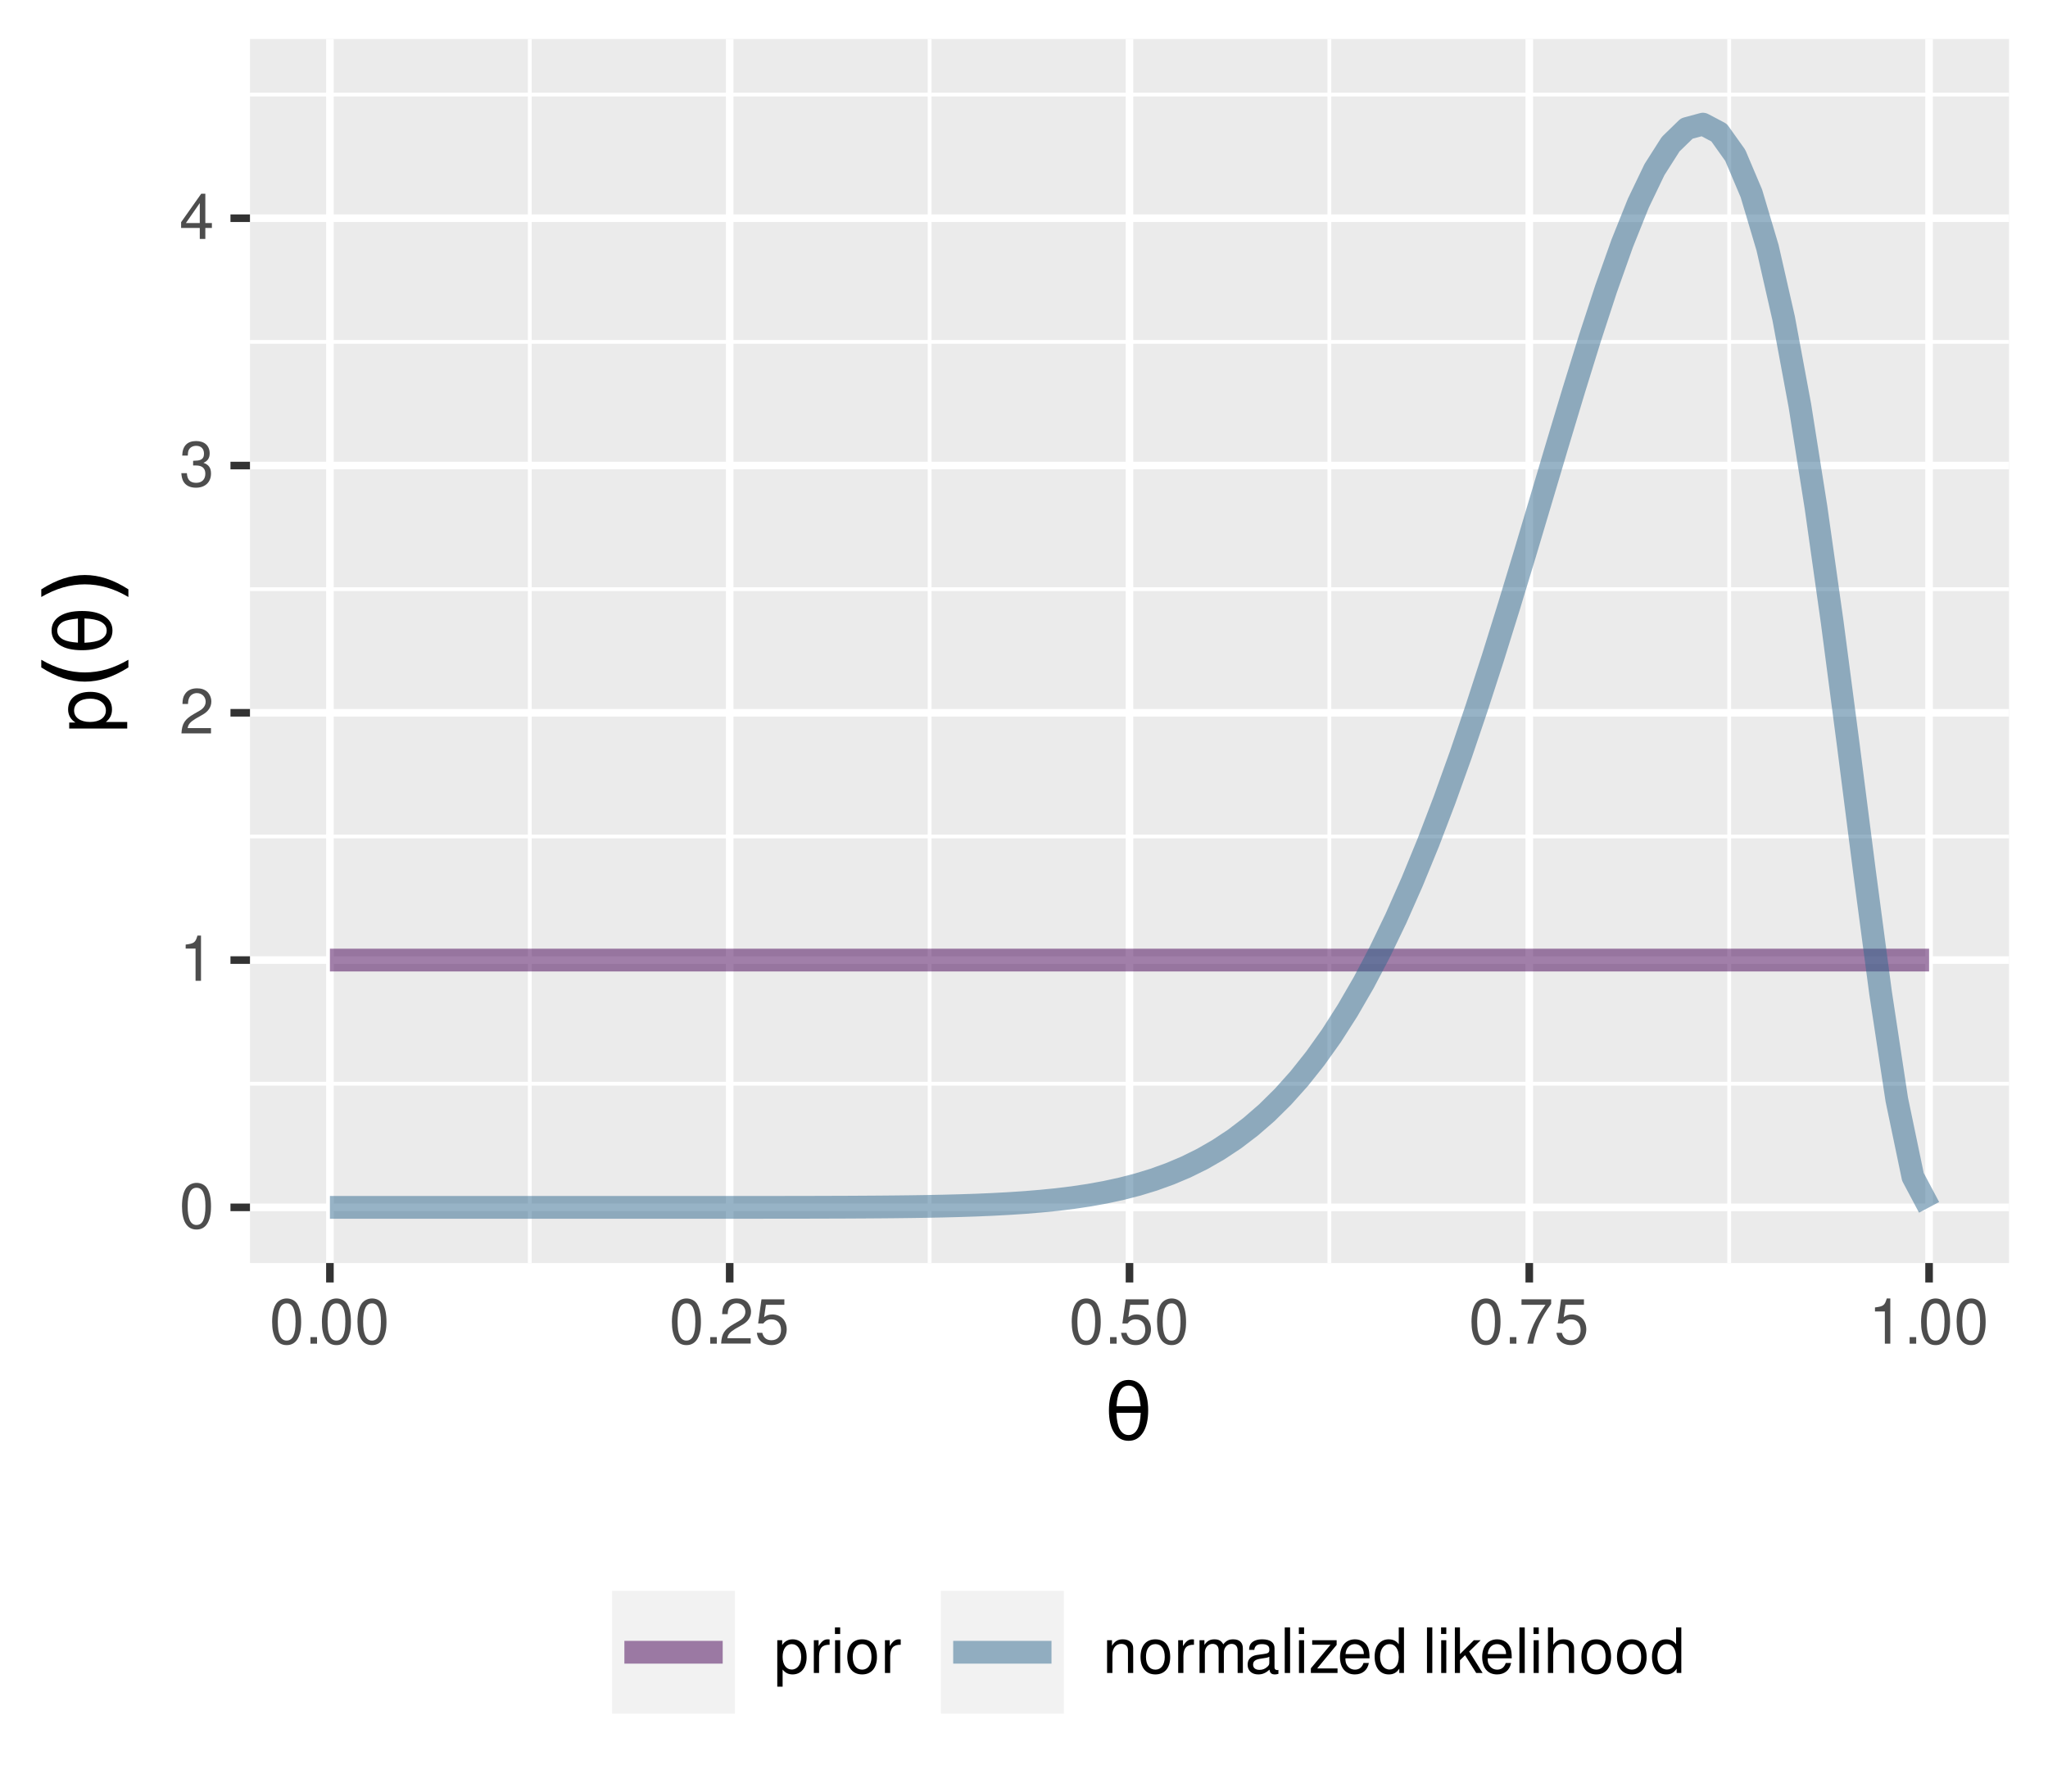
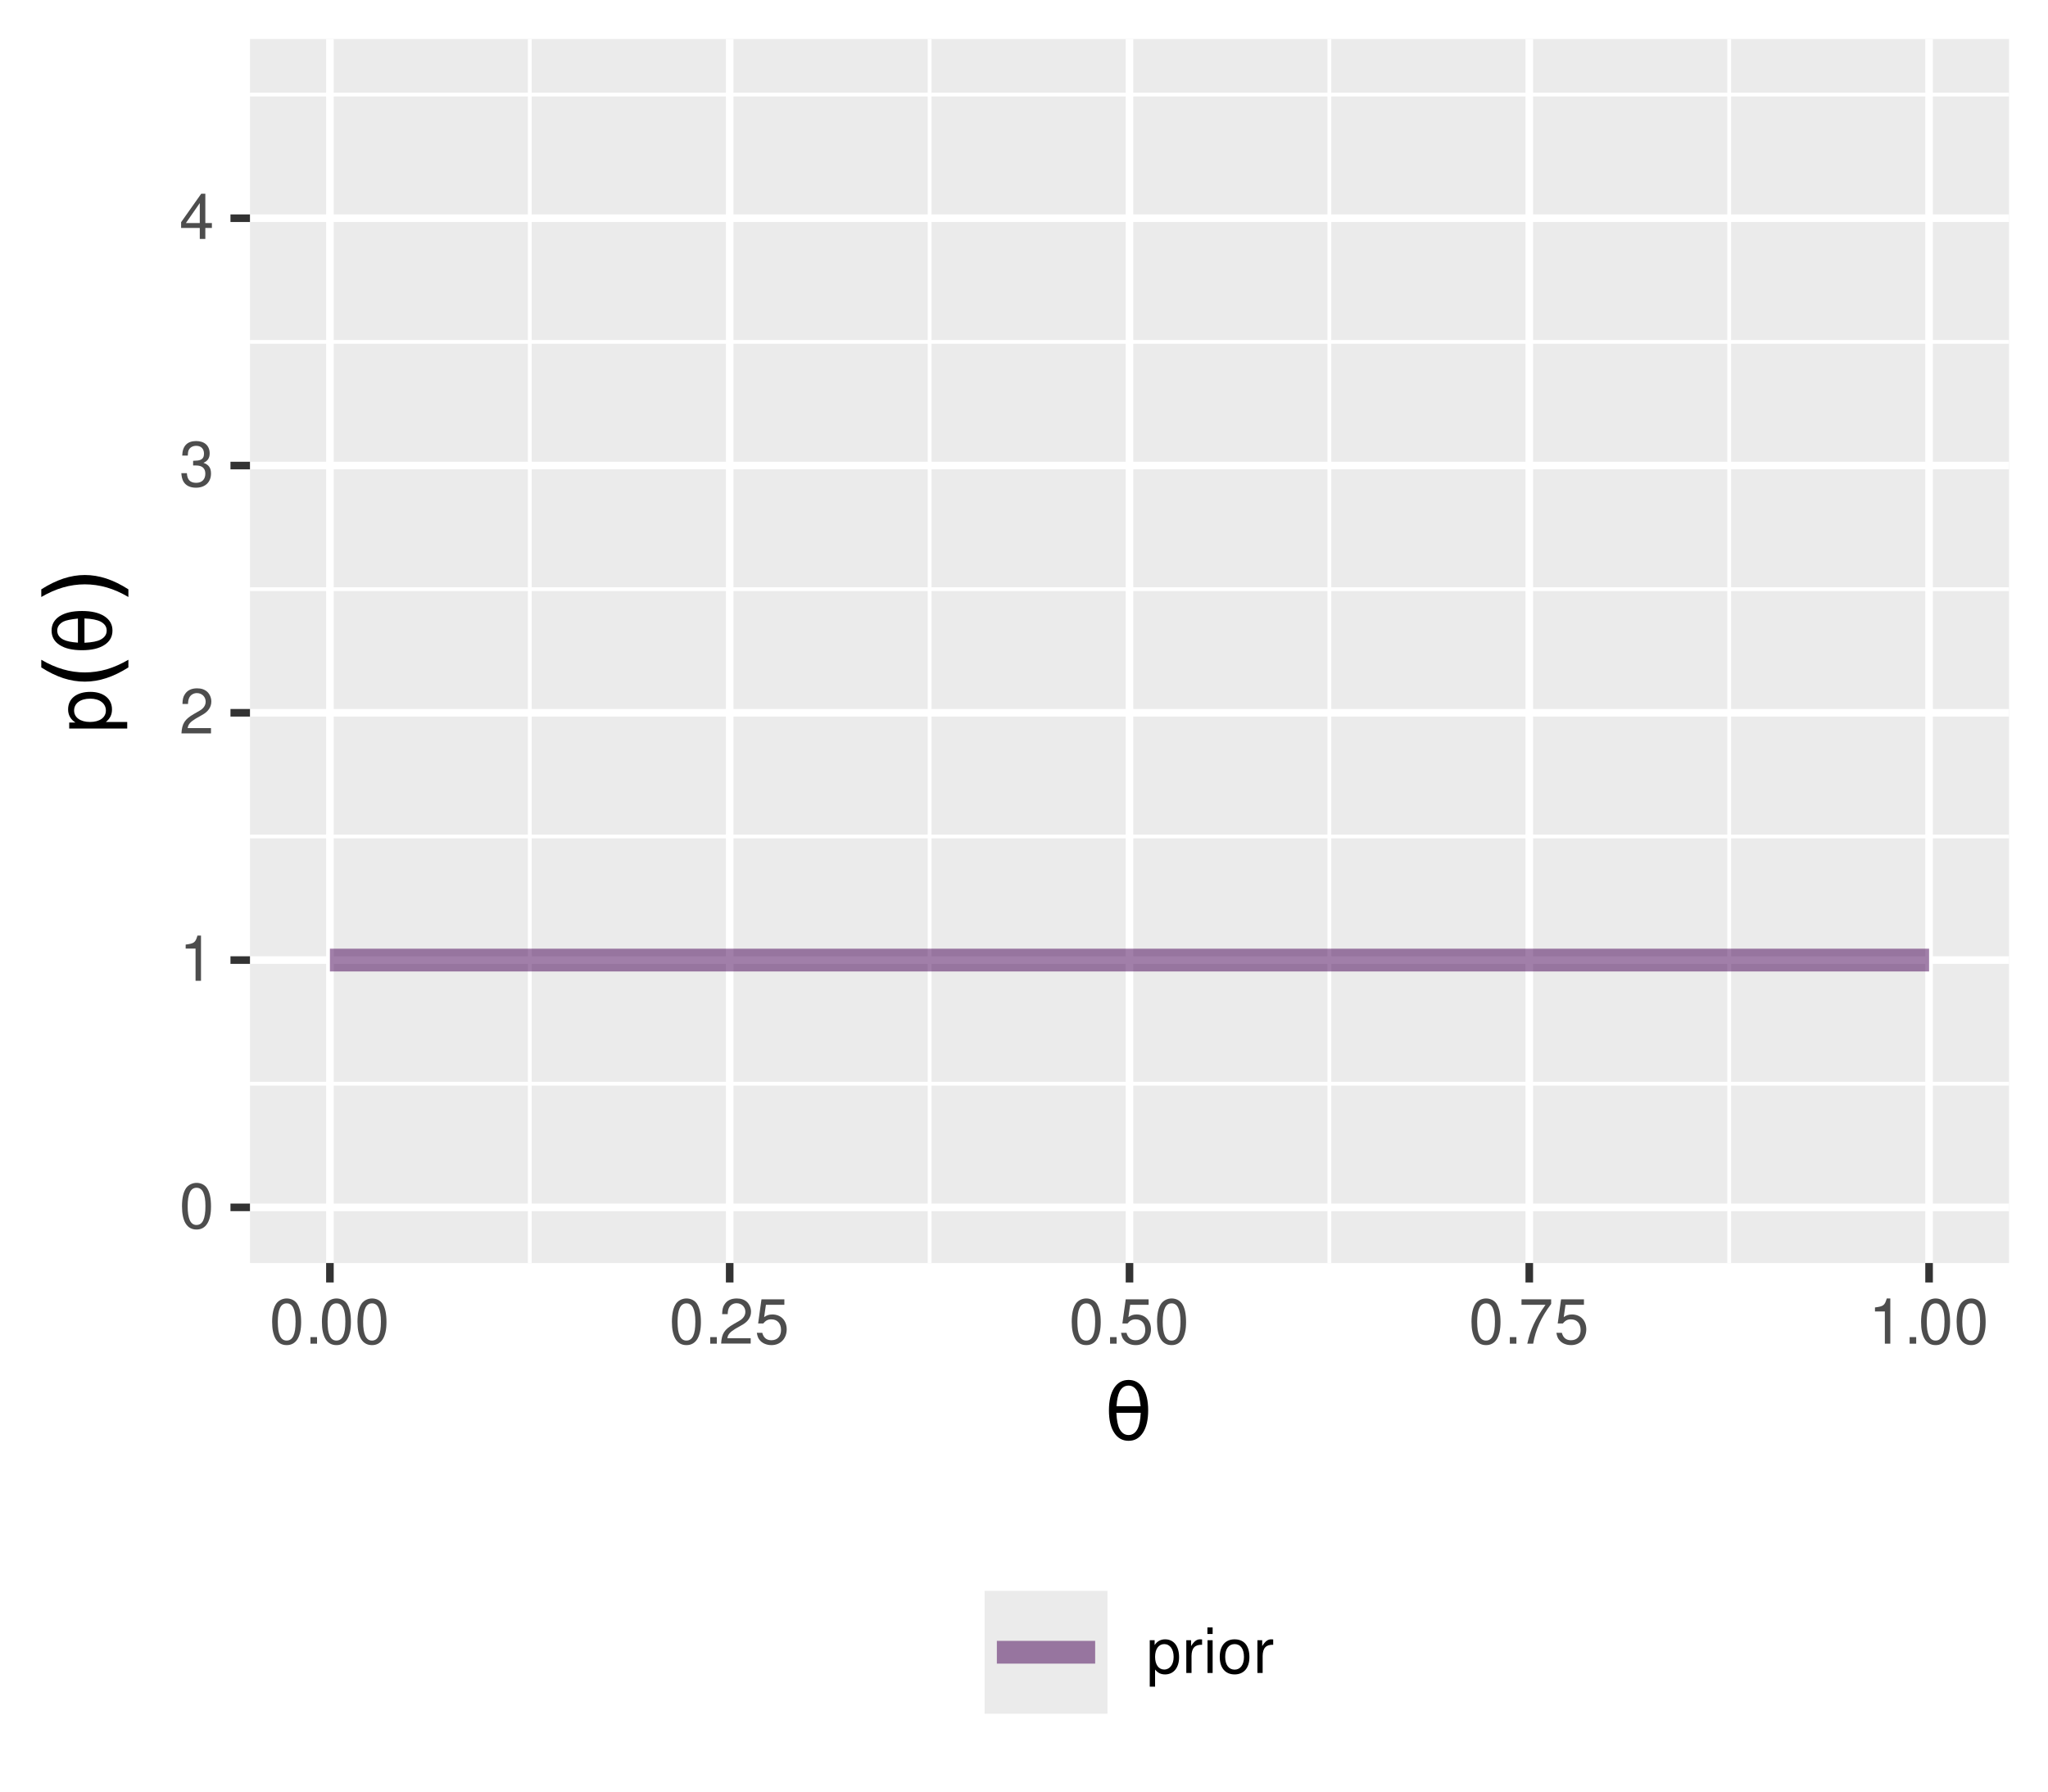
<svg xmlns="http://www.w3.org/2000/svg" xmlns:xlink="http://www.w3.org/1999/xlink" width="288pt" height="252pt" viewBox="0 0 288 252" version="1.1">
  <defs>
    <g>
      <symbol overflow="visible" id="glyph0-0">
        <path style="stroke:none;" d="" />
      </symbol>
      <symbol overflow="visible" id="glyph0-1">
        <path style="stroke:none;" d="M 2.422 -6.359 C 1.844 -6.359 1.312 -6.094 0.984 -5.672 C 0.578 -5.109 0.375 -4.25 0.375 -3.078 C 0.375 -0.938 1.078 0.203 2.422 0.203 C 3.734 0.203 4.453 -0.938 4.453 -3.031 C 4.453 -4.25 4.266 -5.078 3.859 -5.672 C 3.531 -6.109 3.016 -6.359 2.422 -6.359 Z M 2.422 -5.672 C 3.25 -5.672 3.672 -4.828 3.672 -3.094 C 3.672 -1.281 3.266 -0.438 2.406 -0.438 C 1.578 -0.438 1.172 -1.312 1.172 -3.062 C 1.172 -4.828 1.578 -5.672 2.422 -5.672 Z M 2.422 -5.672 " />
      </symbol>
      <symbol overflow="visible" id="glyph0-2">
        <path style="stroke:none;" d="M 2.281 -4.531 L 2.281 0 L 3.047 0 L 3.047 -6.359 L 2.547 -6.359 C 2.266 -5.391 2.094 -5.25 0.891 -5.094 L 0.891 -4.531 Z M 2.281 -4.531 " />
      </symbol>
      <symbol overflow="visible" id="glyph0-3">
        <path style="stroke:none;" d="M 4.453 -0.766 L 1.172 -0.766 C 1.25 -1.297 1.531 -1.625 2.297 -2.094 L 3.172 -2.594 C 4.047 -3.062 4.5 -3.719 4.5 -4.5 C 4.5 -5.031 4.281 -5.531 3.922 -5.875 C 3.547 -6.203 3.094 -6.359 2.5 -6.359 C 1.703 -6.359 1.125 -6.078 0.781 -5.531 C 0.547 -5.203 0.453 -4.797 0.438 -4.156 L 1.219 -4.156 C 1.234 -4.594 1.297 -4.844 1.406 -5.062 C 1.594 -5.438 2 -5.688 2.469 -5.688 C 3.172 -5.688 3.703 -5.172 3.703 -4.484 C 3.703 -3.969 3.406 -3.531 2.859 -3.219 L 2.047 -2.75 C 0.75 -2 0.375 -1.406 0.297 -0.016 L 4.453 -0.016 Z M 4.453 -0.766 " />
      </symbol>
      <symbol overflow="visible" id="glyph0-4">
        <path style="stroke:none;" d="M 1.938 -2.922 L 2.359 -2.922 C 3.203 -2.922 3.656 -2.531 3.656 -1.766 C 3.656 -0.969 3.172 -0.484 2.375 -0.484 C 1.516 -0.484 1.109 -0.922 1.062 -1.844 L 0.281 -1.844 C 0.312 -1.344 0.406 -1 0.547 -0.719 C 0.875 -0.109 1.484 0.203 2.344 0.203 C 3.625 0.203 4.453 -0.578 4.453 -1.781 C 4.453 -2.594 4.141 -3.031 3.391 -3.297 C 3.969 -3.531 4.266 -3.969 4.266 -4.609 C 4.266 -5.703 3.547 -6.359 2.359 -6.359 C 1.109 -6.359 0.438 -5.656 0.406 -4.312 L 1.188 -4.312 C 1.203 -4.703 1.234 -4.922 1.328 -5.109 C 1.5 -5.469 1.891 -5.688 2.375 -5.688 C 3.062 -5.688 3.469 -5.266 3.469 -4.578 C 3.469 -4.141 3.312 -3.859 2.969 -3.719 C 2.766 -3.625 2.484 -3.594 1.938 -3.578 Z M 1.938 -2.922 " />
      </symbol>
      <symbol overflow="visible" id="glyph0-5">
        <path style="stroke:none;" d="M 2.875 -1.547 L 2.875 0 L 3.656 0 L 3.656 -1.547 L 4.578 -1.547 L 4.578 -2.234 L 3.656 -2.234 L 3.656 -6.359 L 3.078 -6.359 L 0.25 -2.359 L 0.25 -1.547 Z M 2.875 -2.234 L 0.922 -2.234 L 2.875 -5.047 Z M 2.875 -2.234 " />
      </symbol>
      <symbol overflow="visible" id="glyph0-6">
        <path style="stroke:none;" d="M 1.688 -0.922 L 0.766 -0.922 L 0.766 0 L 1.688 0 Z M 1.688 -0.922 " />
      </symbol>
      <symbol overflow="visible" id="glyph0-7">
        <path style="stroke:none;" d="M 4.188 -6.234 L 0.969 -6.234 L 0.5 -2.844 L 1.219 -2.844 C 1.578 -3.266 1.875 -3.422 2.359 -3.422 C 3.203 -3.422 3.719 -2.844 3.719 -1.922 C 3.719 -1.031 3.203 -0.484 2.359 -0.484 C 1.688 -0.484 1.266 -0.828 1.078 -1.531 L 0.312 -1.531 C 0.406 -1.016 0.5 -0.781 0.688 -0.547 C 1.031 -0.078 1.672 0.203 2.375 0.203 C 3.641 0.203 4.516 -0.719 4.516 -2.031 C 4.516 -3.266 3.688 -4.109 2.5 -4.109 C 2.062 -4.109 1.703 -4 1.344 -3.734 L 1.594 -5.469 L 4.188 -5.469 Z M 4.188 -6.234 " />
      </symbol>
      <symbol overflow="visible" id="glyph0-8">
        <path style="stroke:none;" d="M 4.578 -6.234 L 0.406 -6.234 L 0.406 -5.469 L 3.781 -5.469 C 2.281 -3.359 1.688 -2.047 1.219 0 L 2.047 0 C 2.391 -2 3.172 -3.719 4.578 -5.594 Z M 4.578 -6.234 " />
      </symbol>
      <symbol overflow="visible" id="glyph0-9">
        <path style="stroke:none;" d="M 0.469 1.922 L 1.219 1.922 L 1.219 -0.484 C 1.594 -0.016 2.031 0.203 2.625 0.203 C 3.828 0.203 4.594 -0.75 4.594 -2.219 C 4.594 -3.781 3.844 -4.734 2.625 -4.734 C 2 -4.734 1.5 -4.453 1.156 -3.922 L 1.156 -4.609 L 0.469 -4.609 Z M 2.5 -4.062 C 3.312 -4.062 3.828 -3.344 3.828 -2.25 C 3.828 -1.203 3.297 -0.484 2.5 -0.484 C 1.719 -0.484 1.219 -1.188 1.219 -2.266 C 1.219 -3.359 1.719 -4.062 2.5 -4.062 Z M 2.5 -4.062 " />
      </symbol>
      <symbol overflow="visible" id="glyph0-10">
        <path style="stroke:none;" d="M 0.609 -4.609 L 0.609 0 L 1.344 0 L 1.344 -2.391 C 1.359 -3.5 1.812 -4 2.828 -3.969 L 2.828 -4.719 C 2.703 -4.734 2.625 -4.734 2.547 -4.734 C 2.062 -4.734 1.703 -4.453 1.281 -3.781 L 1.281 -4.609 Z M 0.609 -4.609 " />
      </symbol>
      <symbol overflow="visible" id="glyph0-11">
        <path style="stroke:none;" d="M 1.312 -4.609 L 0.594 -4.609 L 0.594 0 L 1.312 0 Z M 1.312 -6.406 L 0.578 -6.406 L 0.578 -5.484 L 1.312 -5.484 Z M 1.312 -6.406 " />
      </symbol>
      <symbol overflow="visible" id="glyph0-12">
        <path style="stroke:none;" d="M 2.391 -4.734 C 1.094 -4.734 0.312 -3.812 0.312 -2.266 C 0.312 -0.719 1.094 0.203 2.406 0.203 C 3.703 0.203 4.484 -0.719 4.484 -2.234 C 4.484 -3.828 3.734 -4.734 2.391 -4.734 Z M 2.406 -4.062 C 3.234 -4.062 3.719 -3.391 3.719 -2.25 C 3.719 -1.156 3.203 -0.469 2.406 -0.469 C 1.578 -0.469 1.078 -1.156 1.078 -2.266 C 1.078 -3.391 1.578 -4.062 2.406 -4.062 Z M 2.406 -4.062 " />
      </symbol>
-       <symbol overflow="visible" id="glyph0-13">
-         <path style="stroke:none;" d="M 0.609 -4.609 L 0.609 0 L 1.359 0 L 1.359 -2.547 C 1.359 -3.484 1.844 -4.094 2.609 -4.094 C 3.188 -4.094 3.547 -3.75 3.547 -3.188 L 3.547 0 L 4.281 0 L 4.281 -3.484 C 4.281 -4.25 3.719 -4.734 2.828 -4.734 C 2.141 -4.734 1.703 -4.484 1.297 -3.828 L 1.297 -4.609 Z M 0.609 -4.609 " />
-       </symbol>
-       <symbol overflow="visible" id="glyph0-14">
-         <path style="stroke:none;" d="M 0.609 -4.609 L 0.609 0 L 1.359 0 L 1.359 -2.891 C 1.359 -3.562 1.844 -4.094 2.438 -4.094 C 2.984 -4.094 3.297 -3.766 3.297 -3.172 L 3.297 0 L 4.031 0 L 4.031 -2.891 C 4.031 -3.562 4.516 -4.094 5.109 -4.094 C 5.641 -4.094 5.969 -3.75 5.969 -3.172 L 5.969 0 L 6.703 0 L 6.703 -3.453 C 6.703 -4.281 6.234 -4.734 5.359 -4.734 C 4.75 -4.734 4.375 -4.562 3.953 -4.031 C 3.672 -4.531 3.312 -4.734 2.703 -4.734 C 2.094 -4.734 1.688 -4.516 1.297 -3.953 L 1.297 -4.609 Z M 0.609 -4.609 " />
-       </symbol>
-       <symbol overflow="visible" id="glyph0-15">
-         <path style="stroke:none;" d="M 4.703 -0.438 C 4.625 -0.406 4.594 -0.406 4.547 -0.406 C 4.297 -0.406 4.156 -0.547 4.156 -0.781 L 4.156 -3.484 C 4.156 -4.297 3.547 -4.734 2.422 -4.734 C 1.734 -4.734 1.203 -4.547 0.891 -4.203 C 0.672 -3.969 0.594 -3.703 0.578 -3.25 L 1.312 -3.25 C 1.375 -3.812 1.703 -4.062 2.391 -4.062 C 3.062 -4.062 3.422 -3.812 3.422 -3.375 L 3.422 -3.188 C 3.406 -2.875 3.25 -2.75 2.656 -2.672 C 1.625 -2.547 1.453 -2.5 1.172 -2.391 C 0.641 -2.156 0.375 -1.766 0.375 -1.156 C 0.375 -0.328 0.953 0.203 1.875 0.203 C 2.469 0.203 2.922 0 3.453 -0.469 C 3.5 0 3.734 0.203 4.203 0.203 C 4.359 0.203 4.453 0.188 4.703 0.125 Z M 3.422 -1.453 C 3.422 -1.203 3.359 -1.062 3.125 -0.859 C 2.828 -0.578 2.469 -0.438 2.047 -0.438 C 1.469 -0.438 1.141 -0.719 1.141 -1.172 C 1.141 -1.656 1.453 -1.906 2.25 -2.016 C 3.031 -2.125 3.172 -2.156 3.422 -2.281 Z M 3.422 -1.453 " />
-       </symbol>
-       <symbol overflow="visible" id="glyph0-16">
-         <path style="stroke:none;" d="M 1.344 -6.406 L 0.594 -6.406 L 0.594 0 L 1.344 0 Z M 1.344 -6.406 " />
-       </symbol>
-       <symbol overflow="visible" id="glyph0-17">
-         <path style="stroke:none;" d="M 3.891 -4.609 L 0.453 -4.609 L 0.453 -3.969 L 3.031 -3.969 L 0.266 -0.656 L 0.266 0 L 4.016 0 L 4.016 -0.641 L 1.156 -0.641 L 3.891 -3.953 Z M 3.891 -4.609 " />
-       </symbol>
-       <symbol overflow="visible" id="glyph0-18">
-         <path style="stroke:none;" d="M 4.516 -2.062 C 4.516 -2.766 4.453 -3.188 4.328 -3.531 C 4.031 -4.281 3.328 -4.734 2.469 -4.734 C 1.172 -4.734 0.359 -3.766 0.359 -2.25 C 0.359 -0.719 1.141 0.203 2.453 0.203 C 3.5 0.203 4.234 -0.391 4.422 -1.406 L 3.672 -1.406 C 3.469 -0.797 3.062 -0.469 2.469 -0.469 C 2 -0.469 1.609 -0.688 1.359 -1.078 C 1.188 -1.344 1.125 -1.594 1.125 -2.062 Z M 1.141 -2.656 C 1.203 -3.516 1.719 -4.062 2.453 -4.062 C 3.203 -4.062 3.719 -3.484 3.719 -2.656 Z M 1.141 -2.656 " />
-       </symbol>
-       <symbol overflow="visible" id="glyph0-19">
-         <path style="stroke:none;" d="M 4.359 -6.406 L 3.625 -6.406 L 3.625 -4.031 C 3.312 -4.5 2.828 -4.734 2.203 -4.734 C 1.016 -4.734 0.234 -3.781 0.234 -2.312 C 0.234 -0.75 0.984 0.203 2.234 0.203 C 2.875 0.203 3.312 -0.031 3.703 -0.609 L 3.703 0 L 4.359 0 Z M 2.328 -4.062 C 3.125 -4.062 3.625 -3.359 3.625 -2.25 C 3.625 -1.188 3.109 -0.484 2.344 -0.484 C 1.531 -0.484 1 -1.203 1 -2.266 C 1 -3.344 1.531 -4.062 2.328 -4.062 Z M 2.328 -4.062 " />
-       </symbol>
-       <symbol overflow="visible" id="glyph0-20">
-         <path style="stroke:none;" d="" />
-       </symbol>
-       <symbol overflow="visible" id="glyph0-21">
-         <path style="stroke:none;" d="M 1.234 -6.406 L 0.516 -6.406 L 0.516 0 L 1.234 0 L 1.234 -1.797 L 1.953 -2.5 L 3.516 0 L 4.422 0 L 2.531 -3.016 L 4.141 -4.609 L 3.188 -4.609 L 1.234 -2.656 Z M 1.234 -6.406 " />
-       </symbol>
-       <symbol overflow="visible" id="glyph0-22">
-         <path style="stroke:none;" d="M 0.609 -6.406 L 0.609 0 L 1.344 0 L 1.344 -2.547 C 1.344 -3.484 1.844 -4.094 2.594 -4.094 C 2.844 -4.094 3.062 -4.031 3.25 -3.891 C 3.453 -3.734 3.547 -3.516 3.547 -3.188 L 3.547 0 L 4.281 0 L 4.281 -3.484 C 4.281 -4.25 3.719 -4.734 2.828 -4.734 C 2.172 -4.734 1.781 -4.547 1.344 -3.969 L 1.344 -6.406 Z M 0.609 -6.406 " />
-       </symbol>
      <symbol overflow="visible" id="glyph1-0">
        <path style="stroke:none;" d="M 0.547 1.938 L 0.547 -7.75 L 6.047 -7.75 L 6.047 1.938 Z M 1.172 1.328 L 5.438 1.328 L 5.438 -7.141 L 1.172 -7.141 Z M 1.172 1.328 " />
      </symbol>
      <symbol overflow="visible" id="glyph1-1">
        <path style="stroke:none;" d="M 5.078 -3.812 L 1.656 -3.812 C 1.707 -2.738 1.859 -1.977 2.109 -1.531 C 2.41 -0.969 2.832 -0.688 3.375 -0.688 C 3.906 -0.688 4.32 -0.969 4.625 -1.531 C 4.883 -2.02 5.035 -2.781 5.078 -3.812 Z M 5.062 -4.734 C 4.957 -5.742 4.812 -6.43 4.625 -6.797 C 4.312 -7.359 3.895 -7.641 3.375 -7.641 C 2.82 -7.641 2.398 -7.359 2.109 -6.797 C 1.879 -6.348 1.734 -5.66 1.672 -4.734 Z M 3.375 -8.438 C 4.227 -8.438 4.898 -8.062 5.391 -7.312 C 5.879 -6.551 6.125 -5.5 6.125 -4.156 C 6.125 -2.82 5.879 -1.773 5.391 -1.016 C 4.898 -0.254 4.227 0.125 3.375 0.125 C 2.508 0.125 1.832 -0.254 1.344 -1.016 C 0.852 -1.773 0.609 -2.82 0.609 -4.156 C 0.609 -5.5 0.852 -6.551 1.344 -7.312 C 1.832 -8.062 2.508 -8.438 3.375 -8.438 Z M 3.375 -8.438 " />
      </symbol>
      <symbol overflow="visible" id="glyph2-0">
        <path style="stroke:none;" d="" />
      </symbol>
      <symbol overflow="visible" id="glyph2-1">
        <path style="stroke:none;" d="M 2.391 -0.594 L 2.391 -1.516 L -0.609 -1.516 C -0.016 -2 0.25 -2.547 0.25 -3.281 C 0.25 -4.781 -0.953 -5.75 -2.781 -5.75 C -4.719 -5.75 -5.922 -4.812 -5.922 -3.281 C -5.922 -2.5 -5.578 -1.875 -4.891 -1.438 L -5.766 -1.438 L -5.766 -0.594 Z M -5.078 -3.125 C -5.078 -4.141 -4.188 -4.797 -2.812 -4.797 C -1.5 -4.797 -0.609 -4.125 -0.609 -3.125 C -0.609 -2.141 -1.484 -1.516 -2.844 -1.516 C -4.188 -1.516 -5.078 -2.141 -5.078 -3.125 Z M -5.078 -3.125 " />
      </symbol>
      <symbol overflow="visible" id="glyph3-0">
        <path style="stroke:none;" d="M 2.438 -0.688 L -9.688 -0.688 L -9.688 -7.562 L 2.438 -7.562 Z M 1.672 -1.453 L 1.672 -6.797 L -8.922 -6.797 L -8.922 -1.453 Z M 1.672 -1.453 " />
      </symbol>
      <symbol overflow="visible" id="glyph3-1">
        <path style="stroke:none;" d="M -10.438 -4.266 C -9.406 -3.66 -8.383 -3.211 -7.375 -2.922 C -6.375 -2.629 -5.352 -2.484 -4.312 -2.484 C -3.281 -2.484 -2.254 -2.629 -1.234 -2.922 C -0.223 -3.223 0.789 -3.672 1.812 -4.266 L 1.812 -3.188 C 0.758 -2.52 -0.27 -2.02 -1.281 -1.688 C -2.301 -1.352 -3.312 -1.188 -4.312 -1.188 C -5.312 -1.188 -6.316 -1.348 -7.328 -1.672 C -8.336 -2.004 -9.375 -2.508 -10.438 -3.188 Z M -10.438 -4.266 " />
      </symbol>
      <symbol overflow="visible" id="glyph3-2">
        <path style="stroke:none;" d="M -10.438 -1.094 L -10.438 -2.172 C -9.375 -2.848 -8.336 -3.352 -7.328 -3.688 C -6.316 -4.02 -5.312 -4.188 -4.312 -4.188 C -3.312 -4.188 -2.301 -4.02 -1.281 -3.688 C -0.27 -3.352 0.758 -2.848 1.812 -2.172 L 1.812 -1.094 C 0.789 -1.695 -0.223 -2.145 -1.234 -2.438 C -2.254 -2.727 -3.281 -2.875 -4.312 -2.875 C -5.352 -2.875 -6.375 -2.727 -7.375 -2.438 C -8.383 -2.145 -9.406 -1.695 -10.438 -1.094 Z M -10.438 -1.094 " />
      </symbol>
      <symbol overflow="visible" id="glyph4-0">
        <path style="stroke:none;" d="M 1.938 -0.547 L -7.75 -0.547 L -7.75 -6.047 L 1.938 -6.047 Z M 1.328 -1.172 L 1.328 -5.438 L -7.141 -5.438 L -7.141 -1.172 Z M 1.328 -1.172 " />
      </symbol>
      <symbol overflow="visible" id="glyph4-1">
        <path style="stroke:none;" d="M -3.812 -5.078 L -3.812 -1.656 C -2.738 -1.707 -1.977 -1.859 -1.531 -2.109 C -0.969 -2.41 -0.688 -2.832 -0.688 -3.375 C -0.688 -3.906 -0.969 -4.32 -1.531 -4.625 C -2.02 -4.883 -2.781 -5.035 -3.812 -5.078 Z M -4.734 -5.062 C -5.742 -4.957 -6.43 -4.812 -6.797 -4.625 C -7.359 -4.312 -7.641 -3.895 -7.641 -3.375 C -7.641 -2.82 -7.359 -2.398 -6.797 -2.109 C -6.348 -1.879 -5.66 -1.734 -4.734 -1.672 Z M -8.438 -3.375 C -8.438 -4.227 -8.062 -4.898 -7.312 -5.391 C -6.551 -5.879 -5.5 -6.125 -4.156 -6.125 C -2.82 -6.125 -1.773 -5.879 -1.016 -5.391 C -0.254 -4.898 0.125 -4.227 0.125 -3.375 C 0.125 -2.508 -0.254 -1.832 -1.016 -1.344 C -1.773 -0.852 -2.82 -0.609 -4.156 -0.609 C -5.5 -0.609 -6.551 -0.852 -7.312 -1.344 C -8.062 -1.832 -8.438 -2.508 -8.438 -3.375 Z M -8.438 -3.375 " />
      </symbol>
    </g>
    <clipPath id="clip1">
      <path d="M 35.152 5.48 L 282.523 5.48 L 282.523 177.652 L 35.152 177.652 Z M 35.152 5.48 " />
    </clipPath>
    <clipPath id="clip2">
      <path d="M 35.152 152 L 282.523 152 L 282.523 153 L 35.152 153 Z M 35.152 152 " />
    </clipPath>
    <clipPath id="clip3">
      <path d="M 35.152 117 L 282.523 117 L 282.523 118 L 35.152 118 Z M 35.152 117 " />
    </clipPath>
    <clipPath id="clip4">
      <path d="M 35.152 82 L 282.523 82 L 282.523 84 L 35.152 84 Z M 35.152 82 " />
    </clipPath>
    <clipPath id="clip5">
      <path d="M 35.152 47 L 282.523 47 L 282.523 49 L 35.152 49 Z M 35.152 47 " />
    </clipPath>
    <clipPath id="clip6">
      <path d="M 35.152 13 L 282.523 13 L 282.523 14 L 35.152 14 Z M 35.152 13 " />
    </clipPath>
    <clipPath id="clip7">
      <path d="M 74 5.48 L 75 5.48 L 75 177.652 L 74 177.652 Z M 74 5.48 " />
    </clipPath>
    <clipPath id="clip8">
      <path d="M 130 5.48 L 131 5.48 L 131 177.652 L 130 177.652 Z M 130 5.48 " />
    </clipPath>
    <clipPath id="clip9">
      <path d="M 186 5.48 L 188 5.48 L 188 177.652 L 186 177.652 Z M 186 5.48 " />
    </clipPath>
    <clipPath id="clip10">
      <path d="M 242 5.48 L 244 5.48 L 244 177.652 L 242 177.652 Z M 242 5.48 " />
    </clipPath>
    <clipPath id="clip11">
      <path d="M 35.152 169 L 282.523 169 L 282.523 171 L 35.152 171 Z M 35.152 169 " />
    </clipPath>
    <clipPath id="clip12">
      <path d="M 35.152 134 L 282.523 134 L 282.523 136 L 35.152 136 Z M 35.152 134 " />
    </clipPath>
    <clipPath id="clip13">
      <path d="M 35.152 99 L 282.523 99 L 282.523 101 L 35.152 101 Z M 35.152 99 " />
    </clipPath>
    <clipPath id="clip14">
      <path d="M 35.152 64 L 282.523 64 L 282.523 67 L 35.152 67 Z M 35.152 64 " />
    </clipPath>
    <clipPath id="clip15">
      <path d="M 35.152 30 L 282.523 30 L 282.523 32 L 35.152 32 Z M 35.152 30 " />
    </clipPath>
    <clipPath id="clip16">
      <path d="M 45 5.48 L 47 5.48 L 47 177.652 L 45 177.652 Z M 45 5.48 " />
    </clipPath>
    <clipPath id="clip17">
      <path d="M 102 5.48 L 104 5.48 L 104 177.652 L 102 177.652 Z M 102 5.48 " />
    </clipPath>
    <clipPath id="clip18">
      <path d="M 158 5.48 L 160 5.48 L 160 177.652 L 158 177.652 Z M 158 5.48 " />
    </clipPath>
    <clipPath id="clip19">
      <path d="M 214 5.48 L 216 5.48 L 216 177.652 L 214 177.652 Z M 214 5.48 " />
    </clipPath>
    <clipPath id="clip20">
      <path d="M 270 5.48 L 272 5.48 L 272 177.652 L 270 177.652 Z M 270 5.48 " />
    </clipPath>
  </defs>
-   <g id="surface41">
+   <g id="surface36">
    <rect x="0" y="0" width="288" height="252" style="fill:rgb(100%,100%,100%);fill-opacity:1;stroke:none;" />
    <rect x="0" y="0" width="288" height="252" style="fill:rgb(100%,100%,100%);fill-opacity:1;stroke:none;" />
    <path style="fill:none;stroke-width:1.067;stroke-linecap:round;stroke-linejoin:round;stroke:rgb(100%,100%,100%);stroke-opacity:1;stroke-miterlimit:10;" d="M 0 252 L 288 252 L 288 0 L 0 0 Z M 0 252 " />
    <g clip-path="url(#clip1)" clip-rule="nonzero">
      <path style=" stroke:none;fill-rule:nonzero;fill:rgb(92.157%,92.157%,92.157%);fill-opacity:1;" d="M 35.152 177.652 L 282.523 177.652 L 282.523 5.48 L 35.152 5.48 Z M 35.152 177.652 " />
    </g>
    <g clip-path="url(#clip2)" clip-rule="nonzero">
      <path style="fill:none;stroke-width:0.533;stroke-linecap:butt;stroke-linejoin:round;stroke:rgb(100%,100%,100%);stroke-opacity:1;stroke-miterlimit:10;" d="M 35.152 152.434 L 282.52 152.434 " />
    </g>
    <g clip-path="url(#clip3)" clip-rule="nonzero">
      <path style="fill:none;stroke-width:0.533;stroke-linecap:butt;stroke-linejoin:round;stroke:rgb(100%,100%,100%);stroke-opacity:1;stroke-miterlimit:10;" d="M 35.152 117.652 L 282.52 117.652 " />
    </g>
    <g clip-path="url(#clip4)" clip-rule="nonzero">
      <path style="fill:none;stroke-width:0.533;stroke-linecap:butt;stroke-linejoin:round;stroke:rgb(100%,100%,100%);stroke-opacity:1;stroke-miterlimit:10;" d="M 35.152 82.871 L 282.52 82.871 " />
    </g>
    <g clip-path="url(#clip5)" clip-rule="nonzero">
      <path style="fill:none;stroke-width:0.533;stroke-linecap:butt;stroke-linejoin:round;stroke:rgb(100%,100%,100%);stroke-opacity:1;stroke-miterlimit:10;" d="M 35.152 48.086 L 282.52 48.086 " />
    </g>
    <g clip-path="url(#clip6)" clip-rule="nonzero">
      <path style="fill:none;stroke-width:0.533;stroke-linecap:butt;stroke-linejoin:round;stroke:rgb(100%,100%,100%);stroke-opacity:1;stroke-miterlimit:10;" d="M 35.152 13.305 L 282.52 13.305 " />
    </g>
    <g clip-path="url(#clip7)" clip-rule="nonzero">
      <path style="fill:none;stroke-width:0.533;stroke-linecap:butt;stroke-linejoin:round;stroke:rgb(100%,100%,100%);stroke-opacity:1;stroke-miterlimit:10;" d="M 74.504 177.652 L 74.504 5.48 " />
    </g>
    <g clip-path="url(#clip8)" clip-rule="nonzero">
      <path style="fill:none;stroke-width:0.533;stroke-linecap:butt;stroke-linejoin:round;stroke:rgb(100%,100%,100%);stroke-opacity:1;stroke-miterlimit:10;" d="M 130.727 177.652 L 130.727 5.48 " />
    </g>
    <g clip-path="url(#clip9)" clip-rule="nonzero">
      <path style="fill:none;stroke-width:0.533;stroke-linecap:butt;stroke-linejoin:round;stroke:rgb(100%,100%,100%);stroke-opacity:1;stroke-miterlimit:10;" d="M 186.945 177.652 L 186.945 5.48 " />
    </g>
    <g clip-path="url(#clip10)" clip-rule="nonzero">
      <path style="fill:none;stroke-width:0.533;stroke-linecap:butt;stroke-linejoin:round;stroke:rgb(100%,100%,100%);stroke-opacity:1;stroke-miterlimit:10;" d="M 243.168 177.652 L 243.168 5.48 " />
    </g>
    <g clip-path="url(#clip11)" clip-rule="nonzero">
      <path style="fill:none;stroke-width:1.067;stroke-linecap:butt;stroke-linejoin:round;stroke:rgb(100%,100%,100%);stroke-opacity:1;stroke-miterlimit:10;" d="M 35.152 169.824 L 282.52 169.824 " />
    </g>
    <g clip-path="url(#clip12)" clip-rule="nonzero">
      <path style="fill:none;stroke-width:1.067;stroke-linecap:butt;stroke-linejoin:round;stroke:rgb(100%,100%,100%);stroke-opacity:1;stroke-miterlimit:10;" d="M 35.152 135.043 L 282.52 135.043 " />
    </g>
    <g clip-path="url(#clip13)" clip-rule="nonzero">
      <path style="fill:none;stroke-width:1.067;stroke-linecap:butt;stroke-linejoin:round;stroke:rgb(100%,100%,100%);stroke-opacity:1;stroke-miterlimit:10;" d="M 35.152 100.262 L 282.52 100.262 " />
    </g>
    <g clip-path="url(#clip14)" clip-rule="nonzero">
      <path style="fill:none;stroke-width:1.067;stroke-linecap:butt;stroke-linejoin:round;stroke:rgb(100%,100%,100%);stroke-opacity:1;stroke-miterlimit:10;" d="M 35.152 65.48 L 282.52 65.48 " />
    </g>
    <g clip-path="url(#clip15)" clip-rule="nonzero">
      <path style="fill:none;stroke-width:1.067;stroke-linecap:butt;stroke-linejoin:round;stroke:rgb(100%,100%,100%);stroke-opacity:1;stroke-miterlimit:10;" d="M 35.152 30.695 L 282.52 30.695 " />
    </g>
    <g clip-path="url(#clip16)" clip-rule="nonzero">
      <path style="fill:none;stroke-width:1.067;stroke-linecap:butt;stroke-linejoin:round;stroke:rgb(100%,100%,100%);stroke-opacity:1;stroke-miterlimit:10;" d="M 46.395 177.652 L 46.395 5.48 " />
    </g>
    <g clip-path="url(#clip17)" clip-rule="nonzero">
      <path style="fill:none;stroke-width:1.067;stroke-linecap:butt;stroke-linejoin:round;stroke:rgb(100%,100%,100%);stroke-opacity:1;stroke-miterlimit:10;" d="M 102.613 177.652 L 102.613 5.48 " />
    </g>
    <g clip-path="url(#clip18)" clip-rule="nonzero">
      <path style="fill:none;stroke-width:1.067;stroke-linecap:butt;stroke-linejoin:round;stroke:rgb(100%,100%,100%);stroke-opacity:1;stroke-miterlimit:10;" d="M 158.836 177.652 L 158.836 5.48 " />
    </g>
    <g clip-path="url(#clip19)" clip-rule="nonzero">
      <path style="fill:none;stroke-width:1.067;stroke-linecap:butt;stroke-linejoin:round;stroke:rgb(100%,100%,100%);stroke-opacity:1;stroke-miterlimit:10;" d="M 215.055 177.652 L 215.055 5.48 " />
    </g>
    <g clip-path="url(#clip20)" clip-rule="nonzero">
      <path style="fill:none;stroke-width:1.067;stroke-linecap:butt;stroke-linejoin:round;stroke:rgb(100%,100%,100%);stroke-opacity:1;stroke-miterlimit:10;" d="M 271.277 177.652 L 271.277 5.48 " />
    </g>
    <path style="fill:none;stroke-width:3.201;stroke-linecap:butt;stroke-linejoin:round;stroke:rgb(26.667%,0.392%,32.941%);stroke-opacity:0.502;stroke-miterlimit:10;" d="M 46.395 135.043 L 271.277 135.043 " />
-     <path style="fill:none;stroke-width:3.201;stroke-linecap:butt;stroke-linejoin:round;stroke:rgb(19.216%,40.784%,55.686%);stroke-opacity:0.502;stroke-miterlimit:10;" d="M 46.395 169.824 L 105.453 169.824 L 107.727 169.82 L 109.996 169.82 L 112.27 169.816 L 114.539 169.812 L 116.812 169.805 L 119.082 169.797 L 121.355 169.785 L 123.625 169.77 L 125.898 169.75 L 128.172 169.723 L 130.441 169.688 L 132.715 169.641 L 134.984 169.582 L 137.258 169.508 L 139.527 169.41 L 141.801 169.289 L 144.07 169.141 L 146.344 168.953 L 148.613 168.727 L 150.887 168.449 L 153.156 168.109 L 155.43 167.699 L 157.699 167.207 L 159.973 166.621 L 162.242 165.926 L 164.516 165.105 L 166.785 164.145 L 169.059 163.023 L 171.328 161.719 L 173.602 160.215 L 175.871 158.484 L 178.145 156.512 L 180.414 154.27 L 182.688 151.73 L 184.957 148.879 L 187.23 145.688 L 189.5 142.137 L 191.773 138.211 L 194.043 133.891 L 196.316 129.168 L 198.586 124.031 L 200.859 118.488 L 203.129 112.543 L 205.402 106.211 L 207.672 99.516 L 209.945 92.5 L 212.215 85.215 L 214.488 77.727 L 216.758 70.113 L 219.031 62.473 L 221.305 54.922 L 223.574 47.598 L 225.848 40.648 L 228.117 34.25 L 230.391 28.582 L 232.66 23.855 L 234.934 20.281 L 237.203 18.074 L 239.477 17.461 L 241.746 18.656 L 244.02 21.852 L 246.289 27.207 L 248.562 34.844 L 250.832 44.801 L 253.105 57.035 L 255.375 71.367 L 257.648 87.469 L 259.918 104.801 L 262.191 122.574 L 264.461 139.688 L 266.734 154.656 L 269.004 165.535 L 271.277 169.824 " />
    <g style="fill:rgb(30.196%,30.196%,30.196%);fill-opacity:1;">
      <use xlink:href="#glyph0-1" x="25.219" y="172.739" />
    </g>
    <g style="fill:rgb(30.196%,30.196%,30.196%);fill-opacity:1;">
      <use xlink:href="#glyph0-2" x="25.219" y="137.958" />
    </g>
    <g style="fill:rgb(30.196%,30.196%,30.196%);fill-opacity:1;">
      <use xlink:href="#glyph0-3" x="25.219" y="103.177" />
    </g>
    <g style="fill:rgb(30.196%,30.196%,30.196%);fill-opacity:1;">
      <use xlink:href="#glyph0-4" x="25.219" y="68.396" />
    </g>
    <g style="fill:rgb(30.196%,30.196%,30.196%);fill-opacity:1;">
      <use xlink:href="#glyph0-5" x="25.219" y="33.61" />
    </g>
    <path style="fill:none;stroke-width:1.067;stroke-linecap:butt;stroke-linejoin:round;stroke:rgb(20%,20%,20%);stroke-opacity:1;stroke-miterlimit:10;" d="M 32.41 169.824 L 35.152 169.824 " />
    <path style="fill:none;stroke-width:1.067;stroke-linecap:butt;stroke-linejoin:round;stroke:rgb(20%,20%,20%);stroke-opacity:1;stroke-miterlimit:10;" d="M 32.41 135.043 L 35.152 135.043 " />
    <path style="fill:none;stroke-width:1.067;stroke-linecap:butt;stroke-linejoin:round;stroke:rgb(20%,20%,20%);stroke-opacity:1;stroke-miterlimit:10;" d="M 32.41 100.262 L 35.152 100.262 " />
    <path style="fill:none;stroke-width:1.067;stroke-linecap:butt;stroke-linejoin:round;stroke:rgb(20%,20%,20%);stroke-opacity:1;stroke-miterlimit:10;" d="M 32.41 65.48 L 35.152 65.48 " />
    <path style="fill:none;stroke-width:1.067;stroke-linecap:butt;stroke-linejoin:round;stroke:rgb(20%,20%,20%);stroke-opacity:1;stroke-miterlimit:10;" d="M 32.41 30.695 L 35.152 30.695 " />
    <path style="fill:none;stroke-width:1.067;stroke-linecap:butt;stroke-linejoin:round;stroke:rgb(20%,20%,20%);stroke-opacity:1;stroke-miterlimit:10;" d="M 46.395 180.391 L 46.395 177.652 " />
    <path style="fill:none;stroke-width:1.067;stroke-linecap:butt;stroke-linejoin:round;stroke:rgb(20%,20%,20%);stroke-opacity:1;stroke-miterlimit:10;" d="M 102.613 180.391 L 102.613 177.652 " />
    <path style="fill:none;stroke-width:1.067;stroke-linecap:butt;stroke-linejoin:round;stroke:rgb(20%,20%,20%);stroke-opacity:1;stroke-miterlimit:10;" d="M 158.836 180.391 L 158.836 177.652 " />
    <path style="fill:none;stroke-width:1.067;stroke-linecap:butt;stroke-linejoin:round;stroke:rgb(20%,20%,20%);stroke-opacity:1;stroke-miterlimit:10;" d="M 215.055 180.391 L 215.055 177.652 " />
    <path style="fill:none;stroke-width:1.067;stroke-linecap:butt;stroke-linejoin:round;stroke:rgb(20%,20%,20%);stroke-opacity:1;stroke-miterlimit:10;" d="M 271.277 180.391 L 271.277 177.652 " />
    <g style="fill:rgb(30.196%,30.196%,30.196%);fill-opacity:1;">
      <use xlink:href="#glyph0-1" x="37.895" y="188.997" />
      <use xlink:href="#glyph0-6" x="42.895" y="188.997" />
      <use xlink:href="#glyph0-1" x="44.895" y="188.997" />
      <use xlink:href="#glyph0-1" x="49.895" y="188.997" />
    </g>
    <g style="fill:rgb(30.196%,30.196%,30.196%);fill-opacity:1;">
      <use xlink:href="#glyph0-1" x="94.113" y="188.997" />
      <use xlink:href="#glyph0-6" x="99.113" y="188.997" />
      <use xlink:href="#glyph0-3" x="101.113" y="188.997" />
      <use xlink:href="#glyph0-7" x="106.113" y="188.997" />
    </g>
    <g style="fill:rgb(30.196%,30.196%,30.196%);fill-opacity:1;">
      <use xlink:href="#glyph0-1" x="150.336" y="188.997" />
      <use xlink:href="#glyph0-6" x="155.336" y="188.997" />
      <use xlink:href="#glyph0-7" x="157.336" y="188.997" />
      <use xlink:href="#glyph0-1" x="162.336" y="188.997" />
    </g>
    <g style="fill:rgb(30.196%,30.196%,30.196%);fill-opacity:1;">
      <use xlink:href="#glyph0-1" x="206.555" y="188.997" />
      <use xlink:href="#glyph0-6" x="211.555" y="188.997" />
      <use xlink:href="#glyph0-8" x="213.555" y="188.997" />
      <use xlink:href="#glyph0-7" x="218.555" y="188.997" />
    </g>
    <g style="fill:rgb(30.196%,30.196%,30.196%);fill-opacity:1;">
      <use xlink:href="#glyph0-2" x="262.777" y="188.997" />
      <use xlink:href="#glyph0-6" x="267.777" y="188.997" />
      <use xlink:href="#glyph0-1" x="269.777" y="188.997" />
      <use xlink:href="#glyph0-1" x="274.777" y="188.997" />
    </g>
    <g style="fill:rgb(0%,0%,0%);fill-opacity:1;">
      <use xlink:href="#glyph1-1" x="155.336" y="202.535" />
    </g>
    <g style="fill:rgb(0%,0%,0%);fill-opacity:1;">
      <use xlink:href="#glyph2-1" x="15.499" y="103.066" />
    </g>
    <g style="fill:rgb(0%,0%,0%);fill-opacity:1;">
      <use xlink:href="#glyph3-1" x="16.243" y="97.066" />
    </g>
    <g style="fill:rgb(0%,0%,0%);fill-opacity:1;">
      <use xlink:href="#glyph4-1" x="15.691" y="92.066" />
    </g>
    <g style="fill:rgb(0%,0%,0%);fill-opacity:1;">
      <use xlink:href="#glyph3-2" x="16.243" y="85.066" />
    </g>
-     <path style=" stroke:none;fill-rule:nonzero;fill:rgb(100%,100%,100%);fill-opacity:1;" d="M 75.117 246.52 L 242.555 246.52 L 242.555 218.281 L 75.117 218.281 Z M 75.117 246.52 " />
-     <path style=" stroke:none;fill-rule:nonzero;fill:rgb(94.902%,94.902%,94.902%);fill-opacity:1;" d="M 86.074 241.043 L 103.355 241.043 L 103.355 223.762 L 86.074 223.762 Z M 86.074 241.043 " />
-     <path style="fill:none;stroke-width:3.201;stroke-linecap:butt;stroke-linejoin:round;stroke:rgb(26.667%,0.392%,32.941%);stroke-opacity:0.502;stroke-miterlimit:10;" d="M 87.805 232.402 L 101.629 232.402 " />
-     <path style=" stroke:none;fill-rule:nonzero;fill:rgb(94.902%,94.902%,94.902%);fill-opacity:1;" d="M 132.316 241.043 L 149.598 241.043 L 149.598 223.762 L 132.316 223.762 Z M 132.316 241.043 " />
-     <path style="fill:none;stroke-width:3.201;stroke-linecap:butt;stroke-linejoin:round;stroke:rgb(19.216%,40.784%,55.686%);stroke-opacity:0.502;stroke-miterlimit:10;" d="M 134.043 232.402 L 147.867 232.402 " />
-     <g style="fill:rgb(0%,0%,0%);fill-opacity:1;">
-       <use xlink:href="#glyph0-9" x="108.836" y="235.317" />
-       <use xlink:href="#glyph0-10" x="113.836" y="235.317" />
-       <use xlink:href="#glyph0-11" x="116.836" y="235.317" />
-       <use xlink:href="#glyph0-12" x="118.836" y="235.317" />
-       <use xlink:href="#glyph0-10" x="123.836" y="235.317" />
-     </g>
-     <g style="fill:rgb(0%,0%,0%);fill-opacity:1;">
-       <use xlink:href="#glyph0-13" x="155.074" y="235.317" />
-       <use xlink:href="#glyph0-12" x="160.074" y="235.317" />
-       <use xlink:href="#glyph0-10" x="165.074" y="235.317" />
-       <use xlink:href="#glyph0-14" x="168.074" y="235.317" />
-       <use xlink:href="#glyph0-15" x="175.074" y="235.317" />
-       <use xlink:href="#glyph0-16" x="180.074" y="235.317" />
-       <use xlink:href="#glyph0-11" x="182.074" y="235.317" />
-       <use xlink:href="#glyph0-17" x="184.074" y="235.317" />
-       <use xlink:href="#glyph0-18" x="188.074" y="235.317" />
-       <use xlink:href="#glyph0-19" x="193.074" y="235.317" />
-       <use xlink:href="#glyph0-20" x="198.074" y="235.317" />
-       <use xlink:href="#glyph0-16" x="200.074" y="235.317" />
-       <use xlink:href="#glyph0-11" x="202.074" y="235.317" />
-       <use xlink:href="#glyph0-21" x="204.074" y="235.317" />
-       <use xlink:href="#glyph0-18" x="208.074" y="235.317" />
-       <use xlink:href="#glyph0-16" x="213.074" y="235.317" />
-       <use xlink:href="#glyph0-11" x="215.074" y="235.317" />
-       <use xlink:href="#glyph0-22" x="217.074" y="235.317" />
-       <use xlink:href="#glyph0-12" x="222.074" y="235.317" />
-       <use xlink:href="#glyph0-12" x="227.074" y="235.317" />
-       <use xlink:href="#glyph0-19" x="232.074" y="235.317" />
+     <path style=" stroke:none;fill-rule:nonzero;fill:rgb(100%,100%,100%);fill-opacity:1;" d="M 132.977 246.52 L 184.695 246.52 L 184.695 218.281 L 132.977 218.281 Z M 132.977 246.52 " />
+     <path style=" stroke:none;fill-rule:nonzero;fill:rgb(92.157%,92.157%,92.157%);fill-opacity:1;" d="M 138.457 241.043 L 155.738 241.043 L 155.738 223.762 L 138.457 223.762 Z M 138.457 241.043 " />
+     <path style="fill:none;stroke-width:3.201;stroke-linecap:butt;stroke-linejoin:round;stroke:rgb(26.667%,0.392%,32.941%);stroke-opacity:0.502;stroke-miterlimit:10;" d="M 140.184 232.402 L 154.008 232.402 " />
+     <g style="fill:rgb(0%,0%,0%);fill-opacity:1;">
+       <use xlink:href="#glyph0-9" x="161.215" y="235.317" />
+       <use xlink:href="#glyph0-10" x="166.215" y="235.317" />
+       <use xlink:href="#glyph0-11" x="169.215" y="235.317" />
+       <use xlink:href="#glyph0-12" x="171.215" y="235.317" />
+       <use xlink:href="#glyph0-10" x="176.215" y="235.317" />
    </g>
  </g>
</svg>
